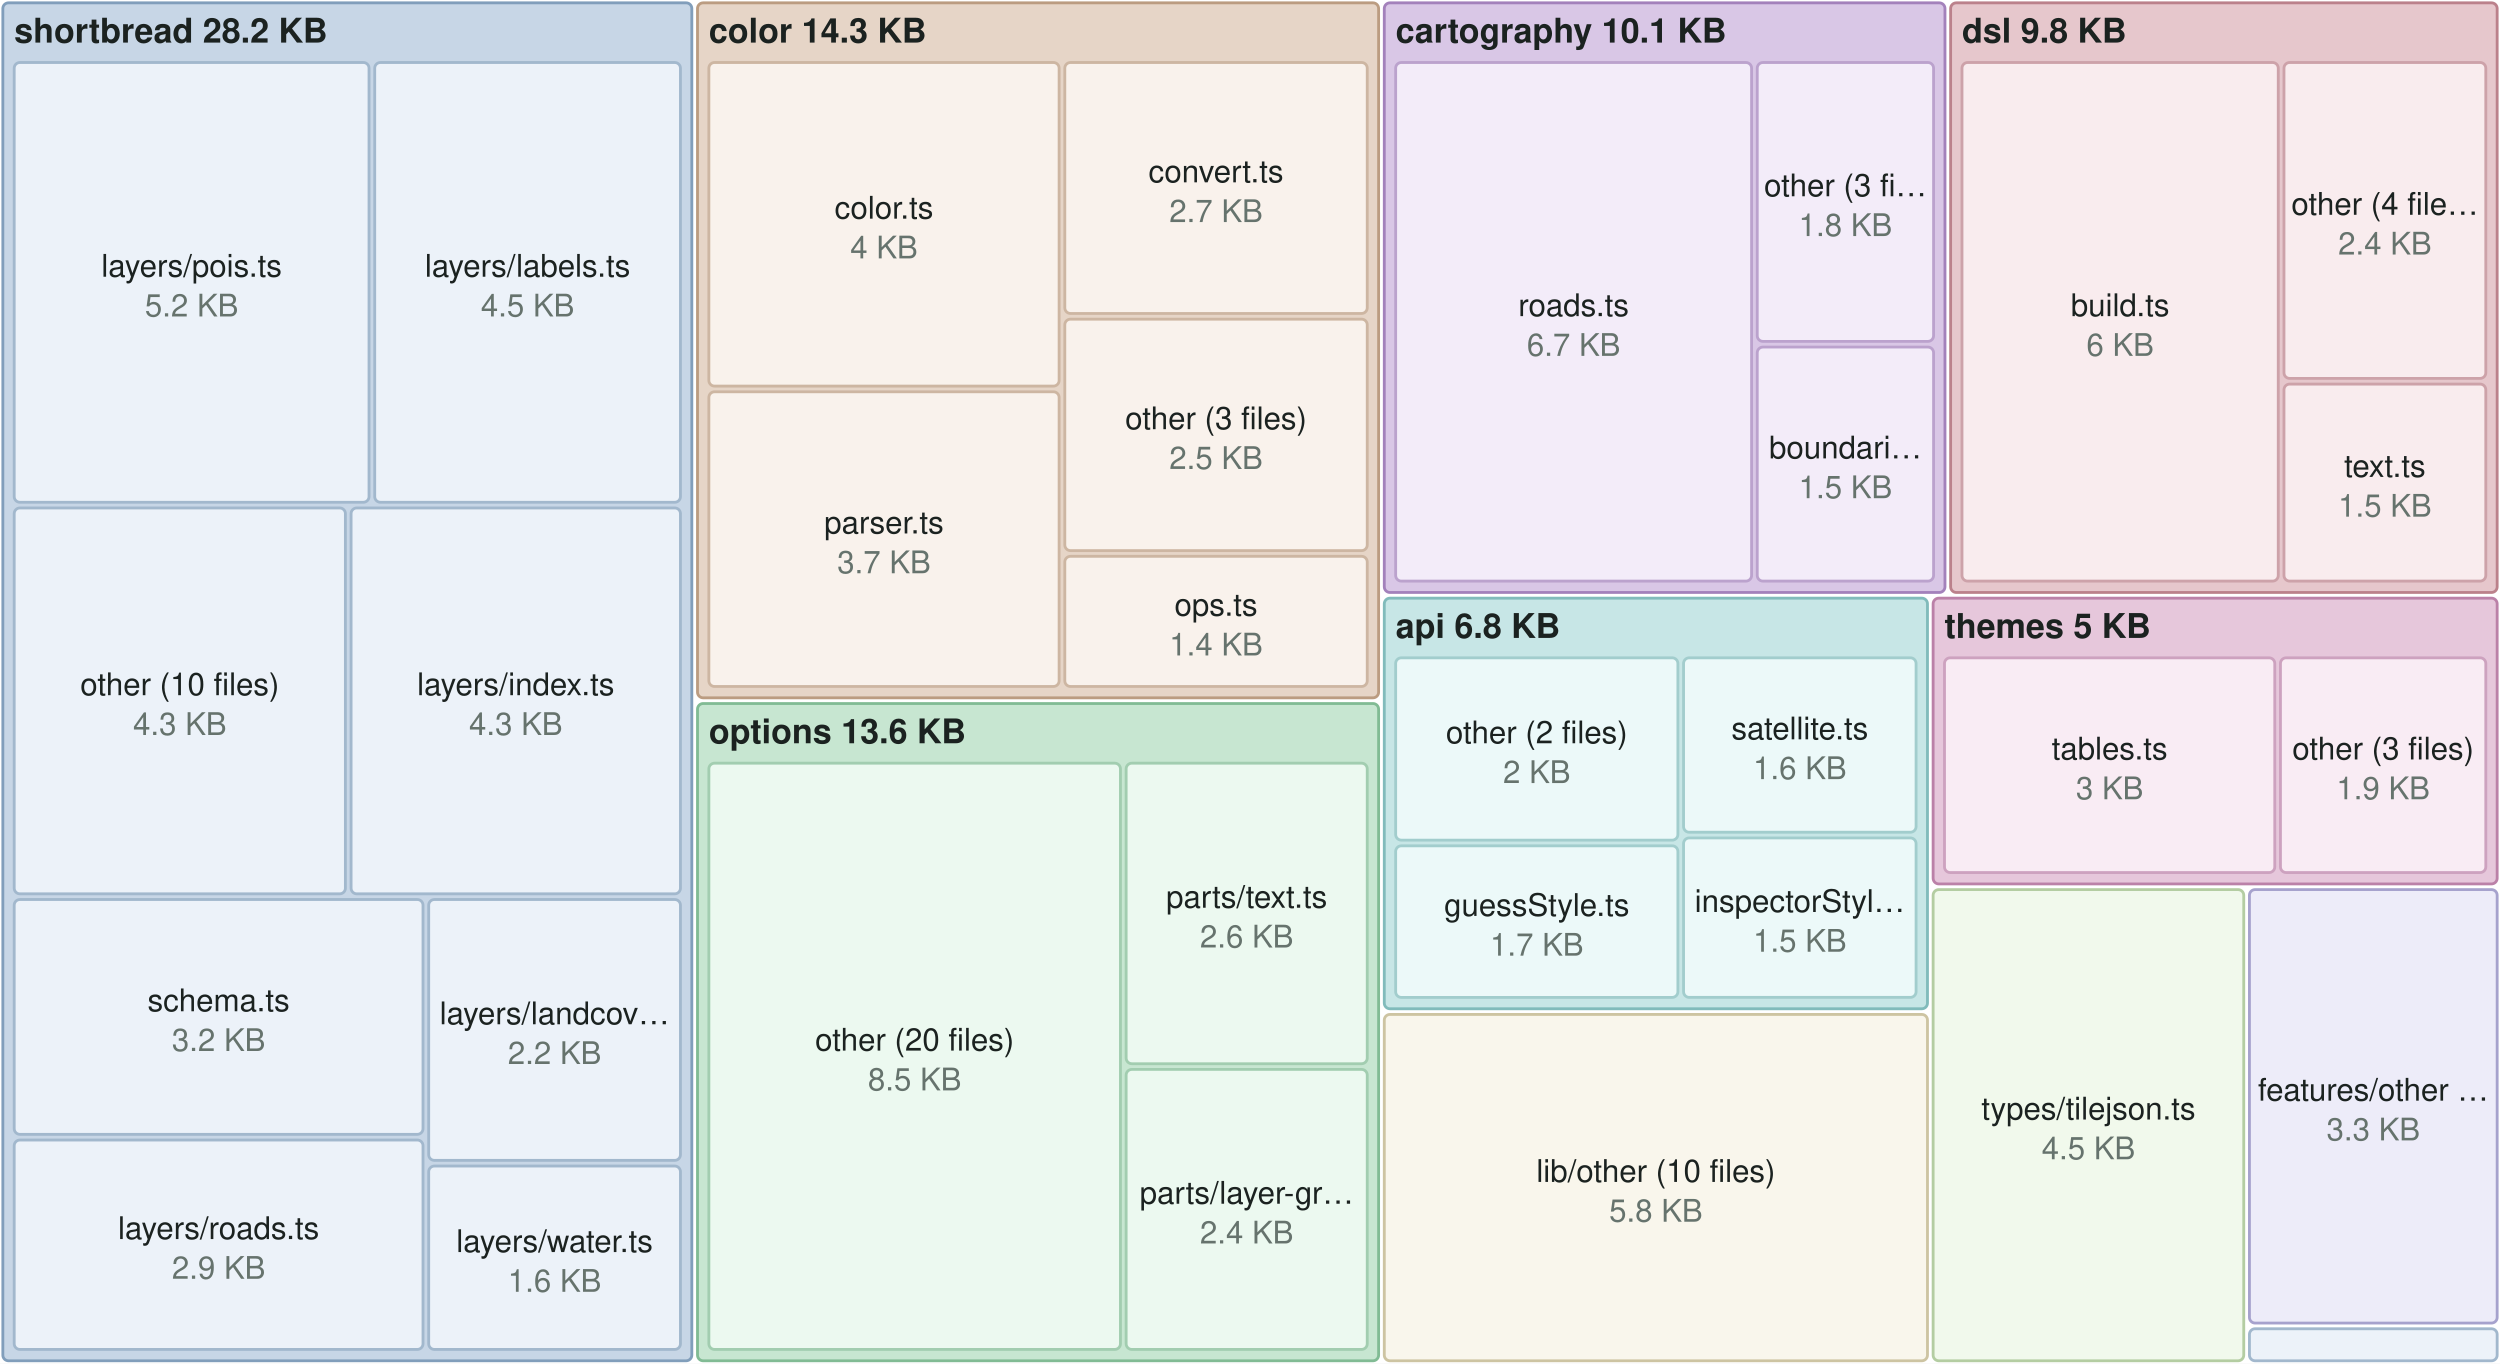
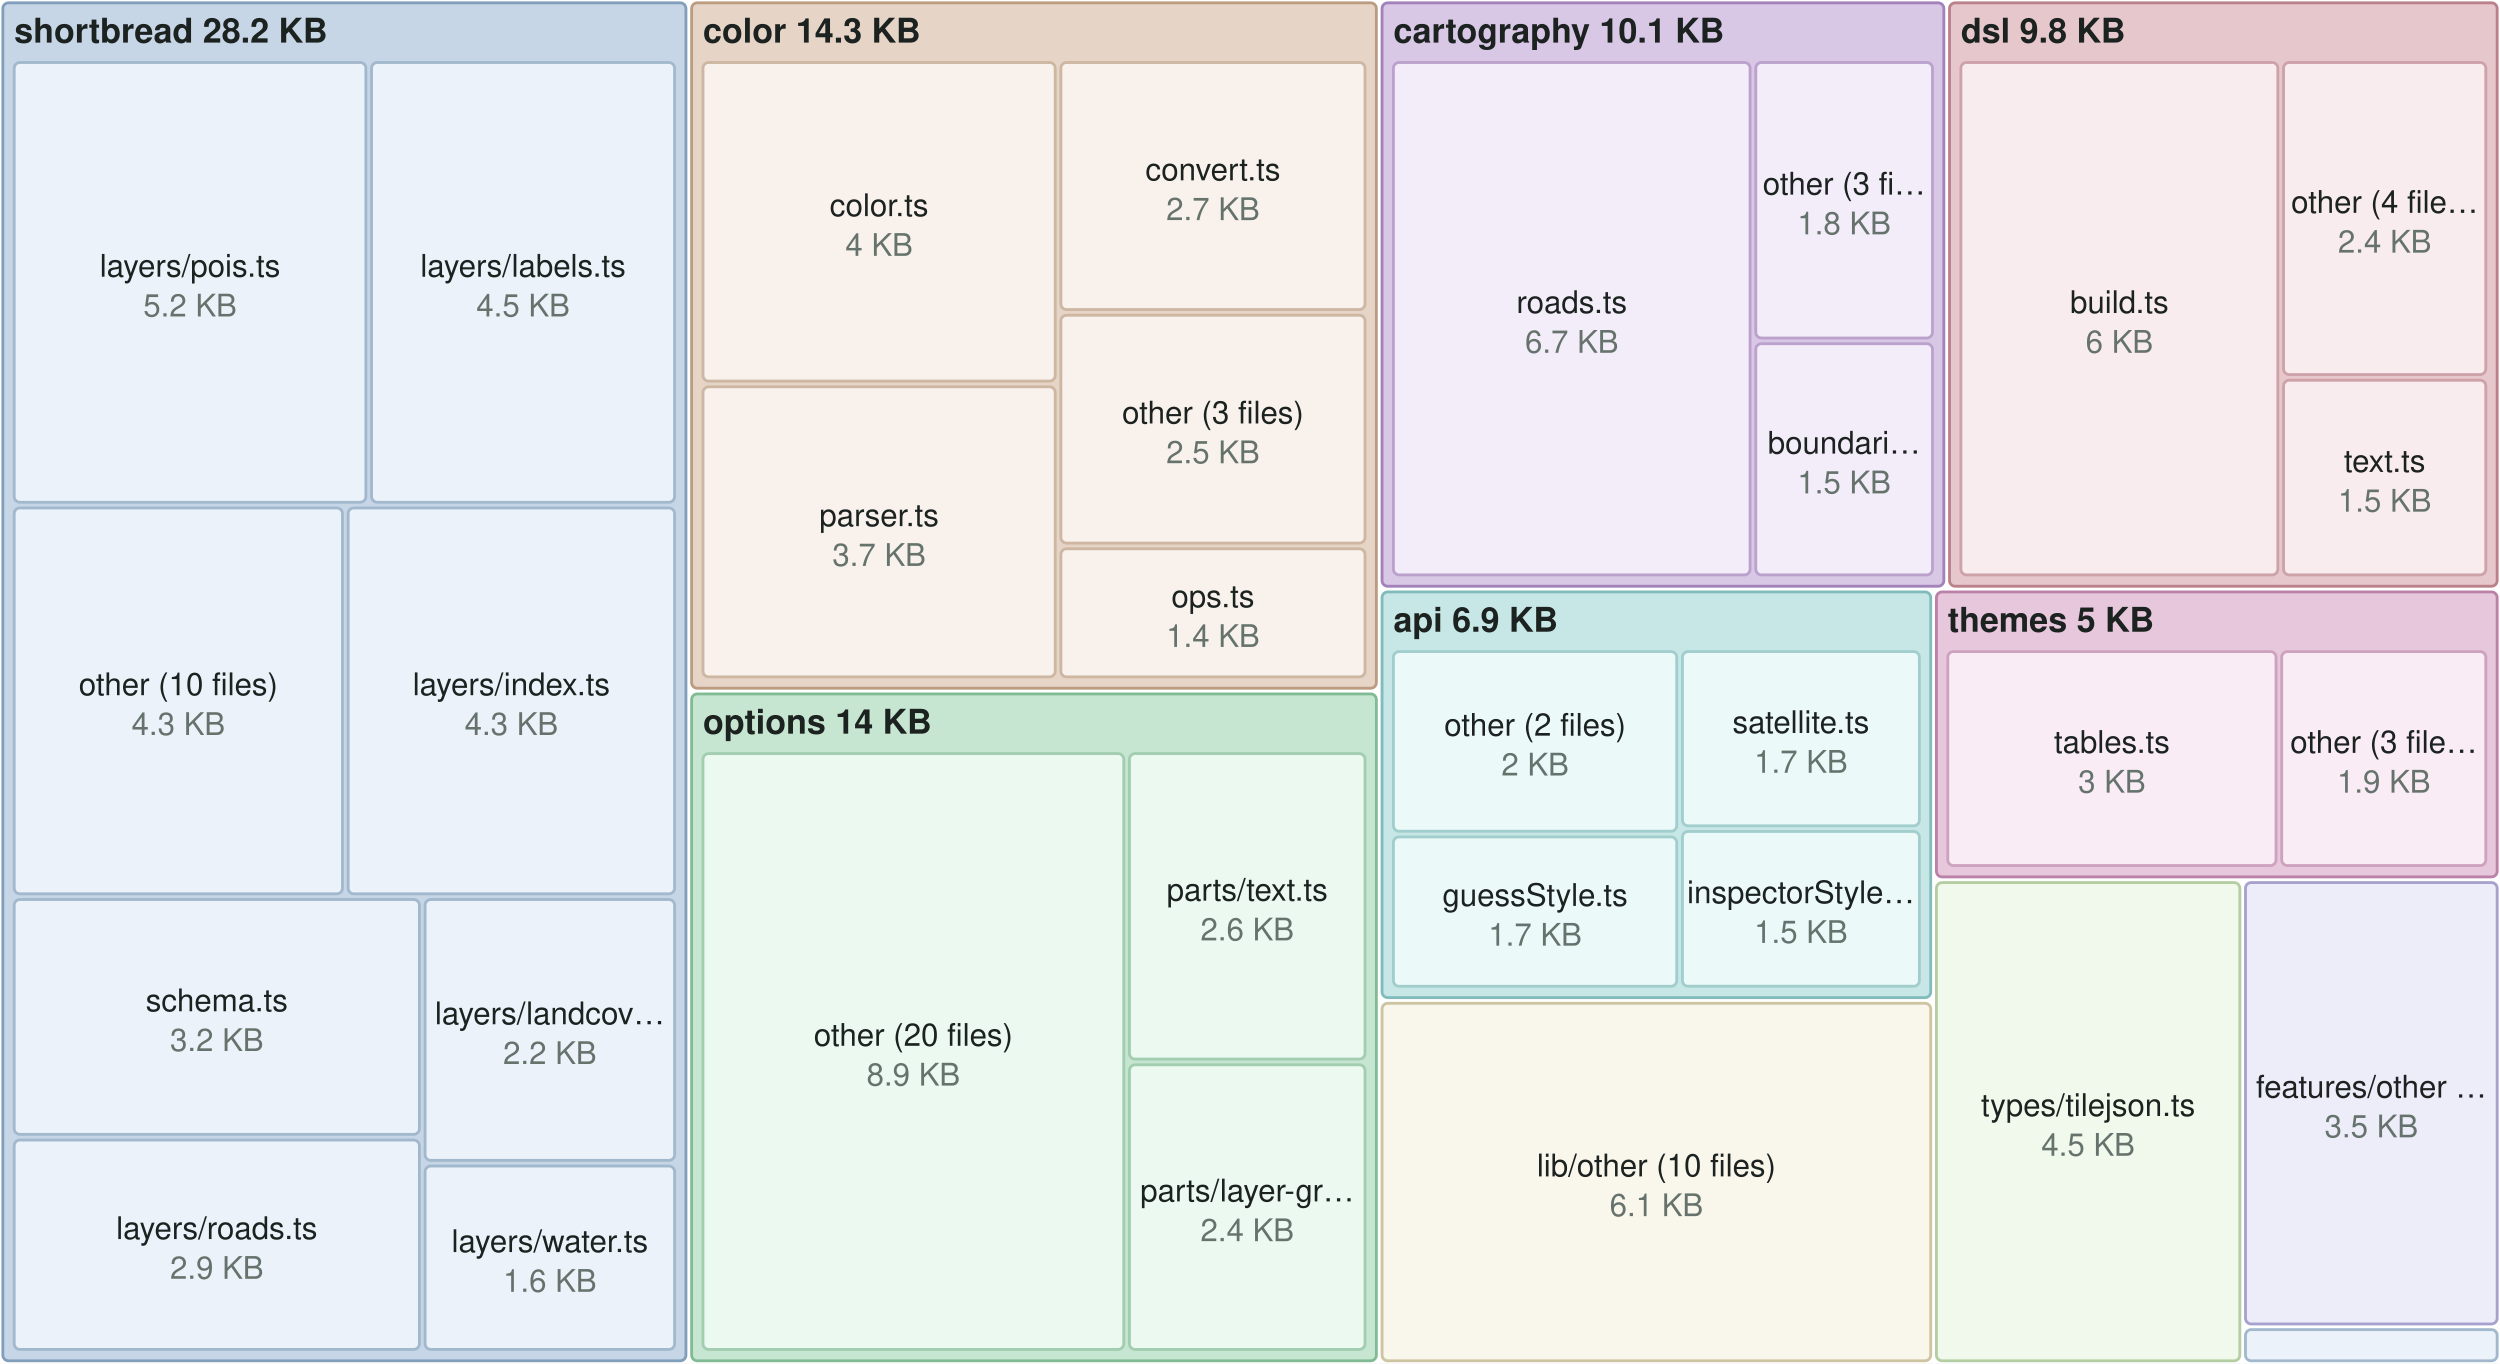
<svg xmlns="http://www.w3.org/2000/svg" width="880" height="480" viewBox="0 0 880 480">
  <style>
	.background { fill: #ffffff; }
	text { font-family: Helvetica, Arial, 'Liberation Sans', sans-serif; }
	.group-label { fill: #1b2220; font-weight: 600; font-size: 12px; }
	.leaf-label { fill: #1b2220; font-size: 11px; text-anchor: middle; }
	.leaf-size { fill: #66736d; font-size: 11px; text-anchor: middle; }
	.group-box, .leaf-box { stroke-width: 1; }
	.leaf:hover .leaf-box { stroke-width: 2; }
	.c0 .group-box { fill: hsl(210 38% 84%); stroke: hsl(210 30% 62%); }
	.c0 .leaf-box { fill: hsl(210 50% 95%); stroke: hsl(210 30% 72%); }
	.c1 .group-box { fill: hsl(28 38% 84%); stroke: hsl(28 30% 62%); }
	.c1 .leaf-box { fill: hsl(28 50% 95%); stroke: hsl(28 30% 72%); }
	.c2 .group-box { fill: hsl(140 38% 84%); stroke: hsl(140 30% 62%); }
	.c2 .leaf-box { fill: hsl(140 50% 95%); stroke: hsl(140 30% 72%); }
	.c3 .group-box { fill: hsl(275 38% 84%); stroke: hsl(275 30% 62%); }
	.c3 .leaf-box { fill: hsl(275 50% 95%); stroke: hsl(275 30% 72%); }
	.c4 .group-box { fill: hsl(350 38% 84%); stroke: hsl(350 30% 62%); }
	.c4 .leaf-box { fill: hsl(350 50% 95%); stroke: hsl(350 30% 72%); }
	.c5 .group-box { fill: hsl(180 38% 84%); stroke: hsl(180 30% 62%); }
	.c5 .leaf-box { fill: hsl(180 50% 95%); stroke: hsl(180 30% 72%); }
	.c6 .group-box { fill: hsl(48 38% 84%); stroke: hsl(48 30% 62%); }
	.c6 .leaf-box { fill: hsl(48 50% 95%); stroke: hsl(48 30% 72%); }
	.c7 .group-box { fill: hsl(320 38% 84%); stroke: hsl(320 30% 62%); }
	.c7 .leaf-box { fill: hsl(320 50% 95%); stroke: hsl(320 30% 72%); }
	.c8 .group-box { fill: hsl(95 38% 84%); stroke: hsl(95 30% 62%); }
	.c8 .leaf-box { fill: hsl(95 50% 95%); stroke: hsl(95 30% 72%); }
	.c9 .group-box { fill: hsl(245 38% 84%); stroke: hsl(245 30% 62%); }
	.c9 .leaf-box { fill: hsl(245 50% 95%); stroke: hsl(245 30% 72%); }
	@media (prefers-color-scheme: dark) {
		.background { fill: #0d1117; }
		.group-label, .leaf-label { fill: #e6edf3; }
		.leaf-size { fill: #8b949e; }
		.c0 .group-box { fill: hsl(210 22% 22%); stroke: hsl(210 20% 38%); }
		.c0 .leaf-box { fill: hsl(210 25% 14%); stroke: hsl(210 20% 32%); }
		.c1 .group-box { fill: hsl(28 22% 22%); stroke: hsl(28 20% 38%); }
		.c1 .leaf-box { fill: hsl(28 25% 14%); stroke: hsl(28 20% 32%); }
		.c2 .group-box { fill: hsl(140 22% 22%); stroke: hsl(140 20% 38%); }
		.c2 .leaf-box { fill: hsl(140 25% 14%); stroke: hsl(140 20% 32%); }
		.c3 .group-box { fill: hsl(275 22% 22%); stroke: hsl(275 20% 38%); }
		.c3 .leaf-box { fill: hsl(275 25% 14%); stroke: hsl(275 20% 32%); }
		.c4 .group-box { fill: hsl(350 22% 22%); stroke: hsl(350 20% 38%); }
		.c4 .leaf-box { fill: hsl(350 25% 14%); stroke: hsl(350 20% 32%); }
		.c5 .group-box { fill: hsl(180 22% 22%); stroke: hsl(180 20% 38%); }
		.c5 .leaf-box { fill: hsl(180 25% 14%); stroke: hsl(180 20% 32%); }
		.c6 .group-box { fill: hsl(48 22% 22%); stroke: hsl(48 20% 38%); }
		.c6 .leaf-box { fill: hsl(48 25% 14%); stroke: hsl(48 20% 32%); }
		.c7 .group-box { fill: hsl(320 22% 22%); stroke: hsl(320 20% 38%); }
		.c7 .leaf-box { fill: hsl(320 25% 14%); stroke: hsl(320 20% 32%); }
		.c8 .group-box { fill: hsl(95 22% 22%); stroke: hsl(95 20% 38%); }
		.c8 .leaf-box { fill: hsl(95 25% 14%); stroke: hsl(95 20% 32%); }
		.c9 .group-box { fill: hsl(245 22% 22%); stroke: hsl(245 20% 38%); }
		.c9 .leaf-box { fill: hsl(245 25% 14%); stroke: hsl(245 20% 32%); }
	}
</style>
  <rect class="background" width="880" height="480" />
  <g class="group c0">
-     <rect class="group-box" x="1" y="1" width="242.52" height="478" rx="2" />
+     <rect class="group-box" x="1" y="1" width="240.45" height="478" rx="2" />
    <text class="group-label" x="5" y="15" textLength="108.71" lengthAdjust="spacingAndGlyphs">shortbread 28.2 KB</text>
  </g>
  <g class="leaf c0">
-     <rect class="leaf-box" x="5" y="22" width="124.9" height="154.8" rx="2" />
-     <text class="leaf-label" x="67.45" y="97.4" textLength="64.19" lengthAdjust="spacingAndGlyphs">layers/pois.ts</text>
-     <text class="leaf-size" x="67.45" y="111.4" textLength="33.02" lengthAdjust="spacingAndGlyphs">5.2 KB</text>
-   </g>
-   <g class="leaf c0">
-     <rect class="leaf-box" x="131.9" y="22" width="107.62" height="154.8" rx="2" />
-     <text class="leaf-label" x="185.71" y="97.4" textLength="72.74" lengthAdjust="spacingAndGlyphs">layers/labels.ts</text>
-     <text class="leaf-size" x="185.71" y="111.4" textLength="33.02" lengthAdjust="spacingAndGlyphs">4.5 KB</text>
-   </g>
-   <g class="leaf c0">
-     <rect class="leaf-box" x="5" y="178.8" width="116.58" height="135.83" rx="2" />
-     <text class="leaf-label" x="63.29" y="244.71" textLength="70.3" lengthAdjust="spacingAndGlyphs">other (10 files)</text>
-     <text class="leaf-size" x="63.29" y="258.71" textLength="33.02" lengthAdjust="spacingAndGlyphs">4.3 KB</text>
-   </g>
-   <g class="leaf c0">
-     <rect class="leaf-box" x="123.58" y="178.8" width="115.94" height="135.83" rx="2" />
-     <text class="leaf-label" x="181.55" y="244.71" textLength="70.3" lengthAdjust="spacingAndGlyphs">layers/index.ts</text>
-     <text class="leaf-size" x="181.55" y="258.71" textLength="33.02" lengthAdjust="spacingAndGlyphs">4.3 KB</text>
-   </g>
-   <g class="leaf c0">
-     <rect class="leaf-box" x="5" y="316.63" width="143.9" height="82.66" rx="2" />
-     <text class="leaf-label" x="76.95" y="355.96" textLength="50.13" lengthAdjust="spacingAndGlyphs">schema.ts</text>
-     <text class="leaf-size" x="76.95" y="369.96" textLength="33.02" lengthAdjust="spacingAndGlyphs">3.2 KB</text>
-   </g>
-   <g class="leaf c0">
-     <rect class="leaf-box" x="5" y="401.29" width="143.9" height="73.71" rx="2" />
-     <text class="leaf-label" x="76.95" y="436.14" textLength="71.52" lengthAdjust="spacingAndGlyphs">layers/roads.ts</text>
-     <text class="leaf-size" x="76.95" y="450.14" textLength="33.02" lengthAdjust="spacingAndGlyphs">2.9 KB</text>
-   </g>
-   <g class="leaf c0">
-     <rect class="leaf-box" x="150.9" y="316.63" width="88.62" height="91.82" rx="2" />
-     <text class="leaf-label" x="195.21" y="360.54" textLength="76.42" lengthAdjust="spacingAndGlyphs">layers/landcov…</text>
-     <text class="leaf-size" x="195.21" y="374.54" textLength="33.02" lengthAdjust="spacingAndGlyphs">2.2 KB</text>
-   </g>
-   <g class="leaf c0">
-     <rect class="leaf-box" x="150.9" y="410.45" width="88.62" height="64.55" rx="2" />
-     <text class="leaf-label" x="195.21" y="440.72" textLength="70.91" lengthAdjust="spacingAndGlyphs">layers/water.ts</text>
-     <text class="leaf-size" x="195.21" y="454.72" textLength="33.02" lengthAdjust="spacingAndGlyphs">1.6 KB</text>
+     <rect class="leaf-box" x="5" y="22" width="123.79" height="154.8" rx="2" />
+     <text class="leaf-label" x="66.89" y="97.4" textLength="64.19" lengthAdjust="spacingAndGlyphs">layers/pois.ts</text>
+     <text class="leaf-size" x="66.89" y="111.4" textLength="33.02" lengthAdjust="spacingAndGlyphs">5.2 KB</text>
+   </g>
+   <g class="leaf c0">
+     <rect class="leaf-box" x="130.79" y="22" width="106.66" height="154.8" rx="2" />
+     <text class="leaf-label" x="184.12" y="97.4" textLength="72.74" lengthAdjust="spacingAndGlyphs">layers/labels.ts</text>
+     <text class="leaf-size" x="184.12" y="111.4" textLength="33.02" lengthAdjust="spacingAndGlyphs">4.5 KB</text>
+   </g>
+   <g class="leaf c0">
+     <rect class="leaf-box" x="5" y="178.8" width="115.55" height="135.83" rx="2" />
+     <text class="leaf-label" x="62.77" y="244.71" textLength="70.3" lengthAdjust="spacingAndGlyphs">other (10 files)</text>
+     <text class="leaf-size" x="62.77" y="258.71" textLength="33.02" lengthAdjust="spacingAndGlyphs">4.3 KB</text>
+   </g>
+   <g class="leaf c0">
+     <rect class="leaf-box" x="122.55" y="178.8" width="114.9" height="135.83" rx="2" />
+     <text class="leaf-label" x="180" y="244.71" textLength="70.3" lengthAdjust="spacingAndGlyphs">layers/index.ts</text>
+     <text class="leaf-size" x="180" y="258.71" textLength="33.02" lengthAdjust="spacingAndGlyphs">4.3 KB</text>
+   </g>
+   <g class="leaf c0">
+     <rect class="leaf-box" x="5" y="316.63" width="142.63" height="82.66" rx="2" />
+     <text class="leaf-label" x="76.31" y="355.96" textLength="50.13" lengthAdjust="spacingAndGlyphs">schema.ts</text>
+     <text class="leaf-size" x="76.31" y="369.96" textLength="33.02" lengthAdjust="spacingAndGlyphs">3.2 KB</text>
+   </g>
+   <g class="leaf c0">
+     <rect class="leaf-box" x="5" y="401.29" width="142.63" height="73.71" rx="2" />
+     <text class="leaf-label" x="76.31" y="436.14" textLength="71.52" lengthAdjust="spacingAndGlyphs">layers/roads.ts</text>
+     <text class="leaf-size" x="76.31" y="450.14" textLength="33.02" lengthAdjust="spacingAndGlyphs">2.9 KB</text>
+   </g>
+   <g class="leaf c0">
+     <rect class="leaf-box" x="149.63" y="316.63" width="87.83" height="91.82" rx="2" />
+     <text class="leaf-label" x="193.54" y="360.54" textLength="76.42" lengthAdjust="spacingAndGlyphs">layers/landcov…</text>
+     <text class="leaf-size" x="193.54" y="374.54" textLength="33.02" lengthAdjust="spacingAndGlyphs">2.2 KB</text>
+   </g>
+   <g class="leaf c0">
+     <rect class="leaf-box" x="149.63" y="410.45" width="87.83" height="64.55" rx="2" />
+     <text class="leaf-label" x="193.54" y="440.72" textLength="70.91" lengthAdjust="spacingAndGlyphs">layers/water.ts</text>
+     <text class="leaf-size" x="193.54" y="454.72" textLength="33.02" lengthAdjust="spacingAndGlyphs">1.6 KB</text>
  </g>
  <g class="group c1">
-     <rect class="group-box" x="245.52" y="1" width="239.75" height="244.64" rx="2" />
-     <text class="group-label" x="249.52" y="15" textLength="75.37" lengthAdjust="spacingAndGlyphs">color 14.3 KB</text>
-   </g>
-   <g class="leaf c1">
-     <rect class="leaf-box" x="249.52" y="22" width="123.29" height="113.91" rx="2" />
-     <text class="leaf-label" x="311.16" y="76.96" textLength="35.45" lengthAdjust="spacingAndGlyphs">color.ts</text>
-     <text class="leaf-size" x="311.16" y="90.96" textLength="23.85" lengthAdjust="spacingAndGlyphs">4 KB</text>
-   </g>
-   <g class="leaf c1">
-     <rect class="leaf-box" x="249.52" y="137.91" width="123.29" height="103.73" rx="2" />
-     <text class="leaf-label" x="311.16" y="187.78" textLength="42.79" lengthAdjust="spacingAndGlyphs">parser.ts</text>
-     <text class="leaf-size" x="311.16" y="201.78" textLength="33.02" lengthAdjust="spacingAndGlyphs">3.7 KB</text>
-   </g>
-   <g class="leaf c1">
-     <rect class="leaf-box" x="374.81" y="22" width="106.46" height="88.34" rx="2" />
-     <text class="leaf-label" x="428.04" y="64.17" textLength="47.69" lengthAdjust="spacingAndGlyphs">convert.ts</text>
-     <text class="leaf-size" x="428.04" y="78.17" textLength="33.02" lengthAdjust="spacingAndGlyphs">2.7 KB</text>
-   </g>
-   <g class="leaf c1">
-     <rect class="leaf-box" x="374.81" y="112.34" width="106.46" height="81.48" rx="2" />
-     <text class="leaf-label" x="428.04" y="151.08" textLength="64.19" lengthAdjust="spacingAndGlyphs">other (3 files)</text>
-     <text class="leaf-size" x="428.04" y="165.08" textLength="33.02" lengthAdjust="spacingAndGlyphs">2.5 KB</text>
-   </g>
-   <g class="leaf c1">
-     <rect class="leaf-box" x="374.81" y="195.82" width="106.46" height="45.82" rx="2" />
-     <text class="leaf-label" x="428.04" y="216.73" textLength="29.35" lengthAdjust="spacingAndGlyphs">ops.ts</text>
-     <text class="leaf-size" x="428.04" y="230.73" textLength="33.02" lengthAdjust="spacingAndGlyphs">1.4 KB</text>
+     <rect class="group-box" x="243.45" y="1" width="241.03" height="241.26" rx="2" />
+     <text class="group-label" x="247.45" y="15" textLength="75.37" lengthAdjust="spacingAndGlyphs">color 14.3 KB</text>
+   </g>
+   <g class="leaf c1">
+     <rect class="leaf-box" x="247.45" y="22" width="123.98" height="112.15" rx="2" />
+     <text class="leaf-label" x="309.44" y="76.07" textLength="35.45" lengthAdjust="spacingAndGlyphs">color.ts</text>
+     <text class="leaf-size" x="309.44" y="90.07" textLength="23.85" lengthAdjust="spacingAndGlyphs">4 KB</text>
+   </g>
+   <g class="leaf c1">
+     <rect class="leaf-box" x="247.45" y="136.15" width="123.98" height="102.11" rx="2" />
+     <text class="leaf-label" x="309.44" y="185.2" textLength="42.79" lengthAdjust="spacingAndGlyphs">parser.ts</text>
+     <text class="leaf-size" x="309.44" y="199.2" textLength="33.02" lengthAdjust="spacingAndGlyphs">3.7 KB</text>
+   </g>
+   <g class="leaf c1">
+     <rect class="leaf-box" x="373.43" y="22" width="107.05" height="86.96" rx="2" />
+     <text class="leaf-label" x="426.95" y="63.48" textLength="47.69" lengthAdjust="spacingAndGlyphs">convert.ts</text>
+     <text class="leaf-size" x="426.95" y="77.48" textLength="33.02" lengthAdjust="spacingAndGlyphs">2.7 KB</text>
+   </g>
+   <g class="leaf c1">
+     <rect class="leaf-box" x="373.43" y="110.96" width="107.05" height="80.21" rx="2" />
+     <text class="leaf-label" x="426.95" y="149.07" textLength="64.19" lengthAdjust="spacingAndGlyphs">other (3 files)</text>
+     <text class="leaf-size" x="426.95" y="163.07" textLength="33.02" lengthAdjust="spacingAndGlyphs">2.5 KB</text>
+   </g>
+   <g class="leaf c1">
+     <rect class="leaf-box" x="373.43" y="193.17" width="107.05" height="45.09" rx="2" />
+     <text class="leaf-label" x="426.95" y="213.72" textLength="29.35" lengthAdjust="spacingAndGlyphs">ops.ts</text>
+     <text class="leaf-size" x="426.95" y="227.72" textLength="33.02" lengthAdjust="spacingAndGlyphs">1.4 KB</text>
  </g>
  <g class="group c2">
-     <rect class="group-box" x="245.52" y="247.64" width="239.75" height="231.36" rx="2" />
-     <text class="group-label" x="249.52" y="261.64" textLength="89.36" lengthAdjust="spacingAndGlyphs">options 13.6 KB</text>
+     <rect class="group-box" x="243.45" y="244.26" width="241.03" height="234.74" rx="2" />
+     <text class="group-label" x="247.45" y="258.26" textLength="79.36" lengthAdjust="spacingAndGlyphs">options 14 KB</text>
  </g>
  <g class="leaf c2">
-     <rect class="leaf-box" x="249.52" y="268.64" width="144.88" height="206.36" rx="2" />
-     <text class="leaf-label" x="321.96" y="369.82" textLength="70.3" lengthAdjust="spacingAndGlyphs">other (20 files)</text>
-     <text class="leaf-size" x="321.96" y="383.82" textLength="33.02" lengthAdjust="spacingAndGlyphs">8.5 KB</text>
+     <rect class="leaf-box" x="247.45" y="265.26" width="148.11" height="209.74" rx="2" />
+     <text class="leaf-label" x="321.5" y="368.13" textLength="70.3" lengthAdjust="spacingAndGlyphs">other (20 files)</text>
+     <text class="leaf-size" x="321.5" y="382.13" textLength="33.02" lengthAdjust="spacingAndGlyphs">8.9 KB</text>
  </g>
  <g class="leaf c2">
-     <rect class="leaf-box" x="396.4" y="268.64" width="84.87" height="105.79" rx="2" />
-     <text class="leaf-label" x="438.83" y="319.53" textLength="56.86" lengthAdjust="spacingAndGlyphs">parts/text.ts</text>
-     <text class="leaf-size" x="438.83" y="333.53" textLength="33.02" lengthAdjust="spacingAndGlyphs">2.6 KB</text>
+     <rect class="leaf-box" x="397.56" y="265.26" width="82.92" height="107.54" rx="2" />
+     <text class="leaf-label" x="439.02" y="317.03" textLength="56.86" lengthAdjust="spacingAndGlyphs">parts/text.ts</text>
+     <text class="leaf-size" x="439.02" y="331.03" textLength="33.02" lengthAdjust="spacingAndGlyphs">2.6 KB</text>
  </g>
  <g class="leaf c2">
-     <rect class="leaf-box" x="396.4" y="376.43" width="84.87" height="98.57" rx="2" />
-     <text class="leaf-label" x="438.83" y="423.71" textLength="70.91" lengthAdjust="spacingAndGlyphs">parts/layer-gr…</text>
-     <text class="leaf-size" x="438.83" y="437.71" textLength="33.02" lengthAdjust="spacingAndGlyphs">2.4 KB</text>
+     <rect class="leaf-box" x="397.56" y="374.8" width="82.92" height="100.2" rx="2" />
+     <text class="leaf-label" x="439.02" y="422.9" textLength="70.91" lengthAdjust="spacingAndGlyphs">parts/layer-gr…</text>
+     <text class="leaf-size" x="439.02" y="436.9" textLength="33.02" lengthAdjust="spacingAndGlyphs">2.4 KB</text>
  </g>
  <g class="group c3">
-     <rect class="group-box" x="487.27" y="1" width="197.36" height="207.55" rx="2" />
-     <text class="group-label" x="491.27" y="15" textLength="115.38" lengthAdjust="spacingAndGlyphs">cartography 10.1 KB</text>
+     <rect class="group-box" x="486.48" y="1" width="197.75" height="205.36" rx="2" />
+     <text class="group-label" x="490.48" y="15" textLength="115.38" lengthAdjust="spacingAndGlyphs">cartography 10.1 KB</text>
  </g>
  <g class="leaf c3">
-     <rect class="leaf-box" x="491.27" y="22" width="125.29" height="182.55" rx="2" />
-     <text class="leaf-label" x="553.91" y="111.27" textLength="39.13" lengthAdjust="spacingAndGlyphs">roads.ts</text>
-     <text class="leaf-size" x="553.91" y="125.27" textLength="33.02" lengthAdjust="spacingAndGlyphs">6.7 KB</text>
+     <rect class="leaf-box" x="490.48" y="22" width="125.55" height="180.36" rx="2" />
+     <text class="leaf-label" x="553.26" y="110.18" textLength="39.13" lengthAdjust="spacingAndGlyphs">roads.ts</text>
+     <text class="leaf-size" x="553.26" y="124.18" textLength="33.02" lengthAdjust="spacingAndGlyphs">6.7 KB</text>
  </g>
  <g class="leaf c3">
-     <rect class="leaf-box" x="618.55" y="22" width="62.07" height="98.17" rx="2" />
-     <text class="leaf-label" x="649.59" y="69.09" textLength="52.58" lengthAdjust="spacingAndGlyphs">other (3 fi…</text>
-     <text class="leaf-size" x="649.59" y="83.09" textLength="33.02" lengthAdjust="spacingAndGlyphs">1.8 KB</text>
+     <rect class="leaf-box" x="618.03" y="22" width="62.2" height="96.98" rx="2" />
+     <text class="leaf-label" x="649.13" y="68.49" textLength="52.58" lengthAdjust="spacingAndGlyphs">other (3 fi…</text>
+     <text class="leaf-size" x="649.13" y="82.49" textLength="33.02" lengthAdjust="spacingAndGlyphs">1.8 KB</text>
  </g>
  <g class="leaf c3">
-     <rect class="leaf-box" x="618.55" y="122.17" width="62.07" height="82.38" rx="2" />
-     <text class="leaf-label" x="649.59" y="161.36" textLength="48.92" lengthAdjust="spacingAndGlyphs">boundari…</text>
-     <text class="leaf-size" x="649.59" y="175.36" textLength="33.02" lengthAdjust="spacingAndGlyphs">1.5 KB</text>
+     <rect class="leaf-box" x="618.03" y="120.98" width="62.2" height="81.38" rx="2" />
+     <text class="leaf-label" x="649.13" y="159.67" textLength="48.92" lengthAdjust="spacingAndGlyphs">boundari…</text>
+     <text class="leaf-size" x="649.13" y="173.67" textLength="33.02" lengthAdjust="spacingAndGlyphs">1.5 KB</text>
  </g>
  <g class="group c4">
-     <rect class="group-box" x="686.62" y="1" width="192.38" height="207.55" rx="2" />
-     <text class="group-label" x="690.62" y="15" textLength="56.7" lengthAdjust="spacingAndGlyphs">dsl 9.8 KB</text>
+     <rect class="group-box" x="686.23" y="1" width="192.77" height="205.36" rx="2" />
+     <text class="group-label" x="690.23" y="15" textLength="56.7" lengthAdjust="spacingAndGlyphs">dsl 9.8 KB</text>
  </g>
  <g class="leaf c4">
-     <rect class="leaf-box" x="690.62" y="22" width="111.33" height="182.55" rx="2" />
-     <text class="leaf-label" x="746.29" y="111.27" textLength="34.85" lengthAdjust="spacingAndGlyphs">build.ts</text>
-     <text class="leaf-size" x="746.29" y="125.27" textLength="23.85" lengthAdjust="spacingAndGlyphs">6 KB</text>
+     <rect class="leaf-box" x="690.23" y="22" width="111.57" height="180.36" rx="2" />
+     <text class="leaf-label" x="746.02" y="110.18" textLength="34.85" lengthAdjust="spacingAndGlyphs">build.ts</text>
+     <text class="leaf-size" x="746.02" y="124.18" textLength="23.85" lengthAdjust="spacingAndGlyphs">6 KB</text>
  </g>
  <g class="leaf c4">
-     <rect class="leaf-box" x="803.96" y="22" width="71.04" height="111.2" rx="2" />
-     <text class="leaf-label" x="839.48" y="75.6" textLength="61.14" lengthAdjust="spacingAndGlyphs">other (4 file…</text>
-     <text class="leaf-size" x="839.48" y="89.6" textLength="33.02" lengthAdjust="spacingAndGlyphs">2.4 KB</text>
+     <rect class="leaf-box" x="803.8" y="22" width="71.2" height="109.85" rx="2" />
+     <text class="leaf-label" x="839.4" y="74.93" textLength="61.14" lengthAdjust="spacingAndGlyphs">other (4 file…</text>
+     <text class="leaf-size" x="839.4" y="88.93" textLength="33.02" lengthAdjust="spacingAndGlyphs">2.4 KB</text>
  </g>
  <g class="leaf c4">
-     <rect class="leaf-box" x="803.96" y="135.2" width="71.04" height="69.35" rx="2" />
-     <text class="leaf-label" x="839.48" y="167.87" textLength="29.35" lengthAdjust="spacingAndGlyphs">text.ts</text>
-     <text class="leaf-size" x="839.48" y="181.87" textLength="33.02" lengthAdjust="spacingAndGlyphs">1.5 KB</text>
+     <rect class="leaf-box" x="803.8" y="133.85" width="71.2" height="68.51" rx="2" />
+     <text class="leaf-label" x="839.4" y="166.11" textLength="29.35" lengthAdjust="spacingAndGlyphs">text.ts</text>
+     <text class="leaf-size" x="839.4" y="180.11" textLength="33.02" lengthAdjust="spacingAndGlyphs">1.5 KB</text>
  </g>
  <g class="group c5">
-     <rect class="group-box" x="487.27" y="210.55" width="191.2" height="144.54" rx="2" />
-     <text class="group-label" x="491.27" y="224.55" textLength="56.7" lengthAdjust="spacingAndGlyphs">api 6.8 KB</text>
-   </g>
-   <g class="leaf c5">
-     <rect class="leaf-box" x="491.27" y="231.55" width="99.35" height="64.18" rx="2" />
-     <text class="leaf-label" x="540.94" y="261.64" textLength="64.19" lengthAdjust="spacingAndGlyphs">other (2 files)</text>
-     <text class="leaf-size" x="540.94" y="275.64" textLength="23.85" lengthAdjust="spacingAndGlyphs">2 KB</text>
-   </g>
-   <g class="leaf c5">
-     <rect class="leaf-box" x="491.27" y="297.73" width="99.35" height="53.36" rx="2" />
-     <text class="leaf-label" x="540.94" y="322.4" textLength="65.42" lengthAdjust="spacingAndGlyphs">guessStyle.ts</text>
-     <text class="leaf-size" x="540.94" y="336.4" textLength="33.02" lengthAdjust="spacingAndGlyphs">1.7 KB</text>
-   </g>
-   <g class="leaf c5">
-     <rect class="leaf-box" x="592.61" y="231.55" width="81.85" height="61.4" rx="2" />
-     <text class="leaf-label" x="633.54" y="260.25" textLength="48.91" lengthAdjust="spacingAndGlyphs">satellite.ts</text>
-     <text class="leaf-size" x="633.54" y="274.25" textLength="33.02" lengthAdjust="spacingAndGlyphs">1.6 KB</text>
-   </g>
-   <g class="leaf c5">
-     <rect class="leaf-box" x="592.61" y="294.95" width="81.85" height="56.13" rx="2" />
-     <text class="leaf-label" x="633.54" y="321.02" textLength="69.08" lengthAdjust="spacingAndGlyphs">inspectorStyl…</text>
-     <text class="leaf-size" x="633.54" y="335.02" textLength="33.02" lengthAdjust="spacingAndGlyphs">1.5 KB</text>
+     <rect class="group-box" x="486.48" y="208.36" width="193.13" height="142.8" rx="2" />
+     <text class="group-label" x="490.48" y="222.36" textLength="56.7" lengthAdjust="spacingAndGlyphs">api 6.9 KB</text>
+   </g>
+   <g class="leaf c5">
+     <rect class="leaf-box" x="490.48" y="229.36" width="99.73" height="63.24" rx="2" />
+     <text class="leaf-label" x="540.35" y="258.98" textLength="64.19" lengthAdjust="spacingAndGlyphs">other (2 files)</text>
+     <text class="leaf-size" x="540.35" y="272.98" textLength="23.85" lengthAdjust="spacingAndGlyphs">2 KB</text>
+   </g>
+   <g class="leaf c5">
+     <rect class="leaf-box" x="490.48" y="294.6" width="99.73" height="52.57" rx="2" />
+     <text class="leaf-label" x="540.35" y="318.88" textLength="65.42" lengthAdjust="spacingAndGlyphs">guessStyle.ts</text>
+     <text class="leaf-size" x="540.35" y="332.88" textLength="33.02" lengthAdjust="spacingAndGlyphs">1.7 KB</text>
+   </g>
+   <g class="leaf c5">
+     <rect class="leaf-box" x="592.22" y="229.36" width="83.4" height="61.32" rx="2" />
+     <text class="leaf-label" x="633.92" y="258.02" textLength="48.91" lengthAdjust="spacingAndGlyphs">satellite.ts</text>
+     <text class="leaf-size" x="633.92" y="272.02" textLength="33.02" lengthAdjust="spacingAndGlyphs">1.7 KB</text>
+   </g>
+   <g class="leaf c5">
+     <rect class="leaf-box" x="592.22" y="292.68" width="83.4" height="54.48" rx="2" />
+     <text class="leaf-label" x="633.92" y="317.92" textLength="75.2" lengthAdjust="spacingAndGlyphs">inspectorStyle…</text>
+     <text class="leaf-size" x="633.92" y="331.92" textLength="33.02" lengthAdjust="spacingAndGlyphs">1.5 KB</text>
  </g>
  <g class="leaf c6">
-     <rect class="leaf-box" x="487.27" y="357.08" width="191.2" height="121.92" rx="2" />
-     <text class="leaf-label" x="582.87" y="416.04" textLength="84.36" lengthAdjust="spacingAndGlyphs">lib/other (10 files)</text>
-     <text class="leaf-size" x="582.87" y="430.04" textLength="33.02" lengthAdjust="spacingAndGlyphs">5.8 KB</text>
+     <rect class="leaf-box" x="486.48" y="353.16" width="193.13" height="125.84" rx="2" />
+     <text class="leaf-label" x="583.05" y="414.08" textLength="84.36" lengthAdjust="spacingAndGlyphs">lib/other (10 files)</text>
+     <text class="leaf-size" x="583.05" y="428.08" textLength="33.02" lengthAdjust="spacingAndGlyphs">6.1 KB</text>
  </g>
  <g class="group c7">
-     <rect class="group-box" x="680.46" y="210.55" width="198.54" height="100.59" rx="2" />
-     <text class="group-label" x="684.46" y="224.55" textLength="71.36" lengthAdjust="spacingAndGlyphs">themes 5 KB</text>
+     <rect class="group-box" x="681.62" y="208.36" width="197.38" height="100.31" rx="2" />
+     <text class="group-label" x="685.62" y="222.36" textLength="71.36" lengthAdjust="spacingAndGlyphs">themes 5 KB</text>
  </g>
  <g class="leaf c7">
-     <rect class="leaf-box" x="684.46" y="231.55" width="116.26" height="75.59" rx="2" />
-     <text class="leaf-label" x="742.59" y="267.34" textLength="40.96" lengthAdjust="spacingAndGlyphs">tables.ts</text>
-     <text class="leaf-size" x="742.59" y="281.34" textLength="23.85" lengthAdjust="spacingAndGlyphs">3 KB</text>
+     <rect class="leaf-box" x="685.62" y="229.36" width="115.55" height="75.31" rx="2" />
+     <text class="leaf-label" x="743.39" y="265.01" textLength="40.96" lengthAdjust="spacingAndGlyphs">tables.ts</text>
+     <text class="leaf-size" x="743.39" y="279.01" textLength="23.85" lengthAdjust="spacingAndGlyphs">3 KB</text>
  </g>
  <g class="leaf c7">
-     <rect class="leaf-box" x="802.72" y="231.55" width="72.28" height="75.59" rx="2" />
-     <text class="leaf-label" x="838.86" y="267.34" textLength="64.19" lengthAdjust="spacingAndGlyphs">other (3 files)</text>
-     <text class="leaf-size" x="838.86" y="281.34" textLength="33.02" lengthAdjust="spacingAndGlyphs">1.9 KB</text>
+     <rect class="leaf-box" x="803.16" y="229.36" width="71.84" height="75.31" rx="2" />
+     <text class="leaf-label" x="839.08" y="265.01" textLength="61.14" lengthAdjust="spacingAndGlyphs">other (3 file…</text>
+     <text class="leaf-size" x="839.08" y="279.01" textLength="33.02" lengthAdjust="spacingAndGlyphs">1.9 KB</text>
  </g>
  <g class="leaf c8">
-     <rect class="leaf-box" x="680.46" y="313.14" width="109.34" height="165.86" rx="2" />
-     <text class="leaf-label" x="735.13" y="394.07" textLength="75.2" lengthAdjust="spacingAndGlyphs">types/tilejson.ts</text>
-     <text class="leaf-size" x="735.13" y="408.07" textLength="33.02" lengthAdjust="spacingAndGlyphs">4.5 KB</text>
+     <rect class="leaf-box" x="681.62" y="310.67" width="106.8" height="168.33" rx="2" />
+     <text class="leaf-label" x="735.01" y="392.83" textLength="75.2" lengthAdjust="spacingAndGlyphs">types/tilejson.ts</text>
+     <text class="leaf-size" x="735.01" y="406.83" textLength="33.02" lengthAdjust="spacingAndGlyphs">4.5 KB</text>
  </g>
  <g class="leaf c9">
-     <rect class="leaf-box" x="791.8" y="313.14" width="87.2" height="152.58" rx="2" />
-     <text class="leaf-label" x="835.4" y="387.43" textLength="77.04" lengthAdjust="spacingAndGlyphs">features/other …</text>
-     <text class="leaf-size" x="835.4" y="401.43" textLength="33.02" lengthAdjust="spacingAndGlyphs">3.3 KB</text>
-   </g>
-   <g class="leaf c0">
-     <rect class="leaf-box" x="791.8" y="467.72" width="87.2" height="11.28" rx="2" />
+     <rect class="leaf-box" x="790.41" y="310.67" width="88.59" height="155.36" rx="2" />
+     <text class="leaf-label" x="834.71" y="386.35" textLength="77.04" lengthAdjust="spacingAndGlyphs">features/other …</text>
+     <text class="leaf-size" x="834.71" y="400.35" textLength="33.02" lengthAdjust="spacingAndGlyphs">3.5 KB</text>
+   </g>
+   <g class="leaf c0">
+     <rect class="leaf-box" x="790.41" y="468.03" width="88.59" height="10.97" rx="2" />
  </g>
</svg>
